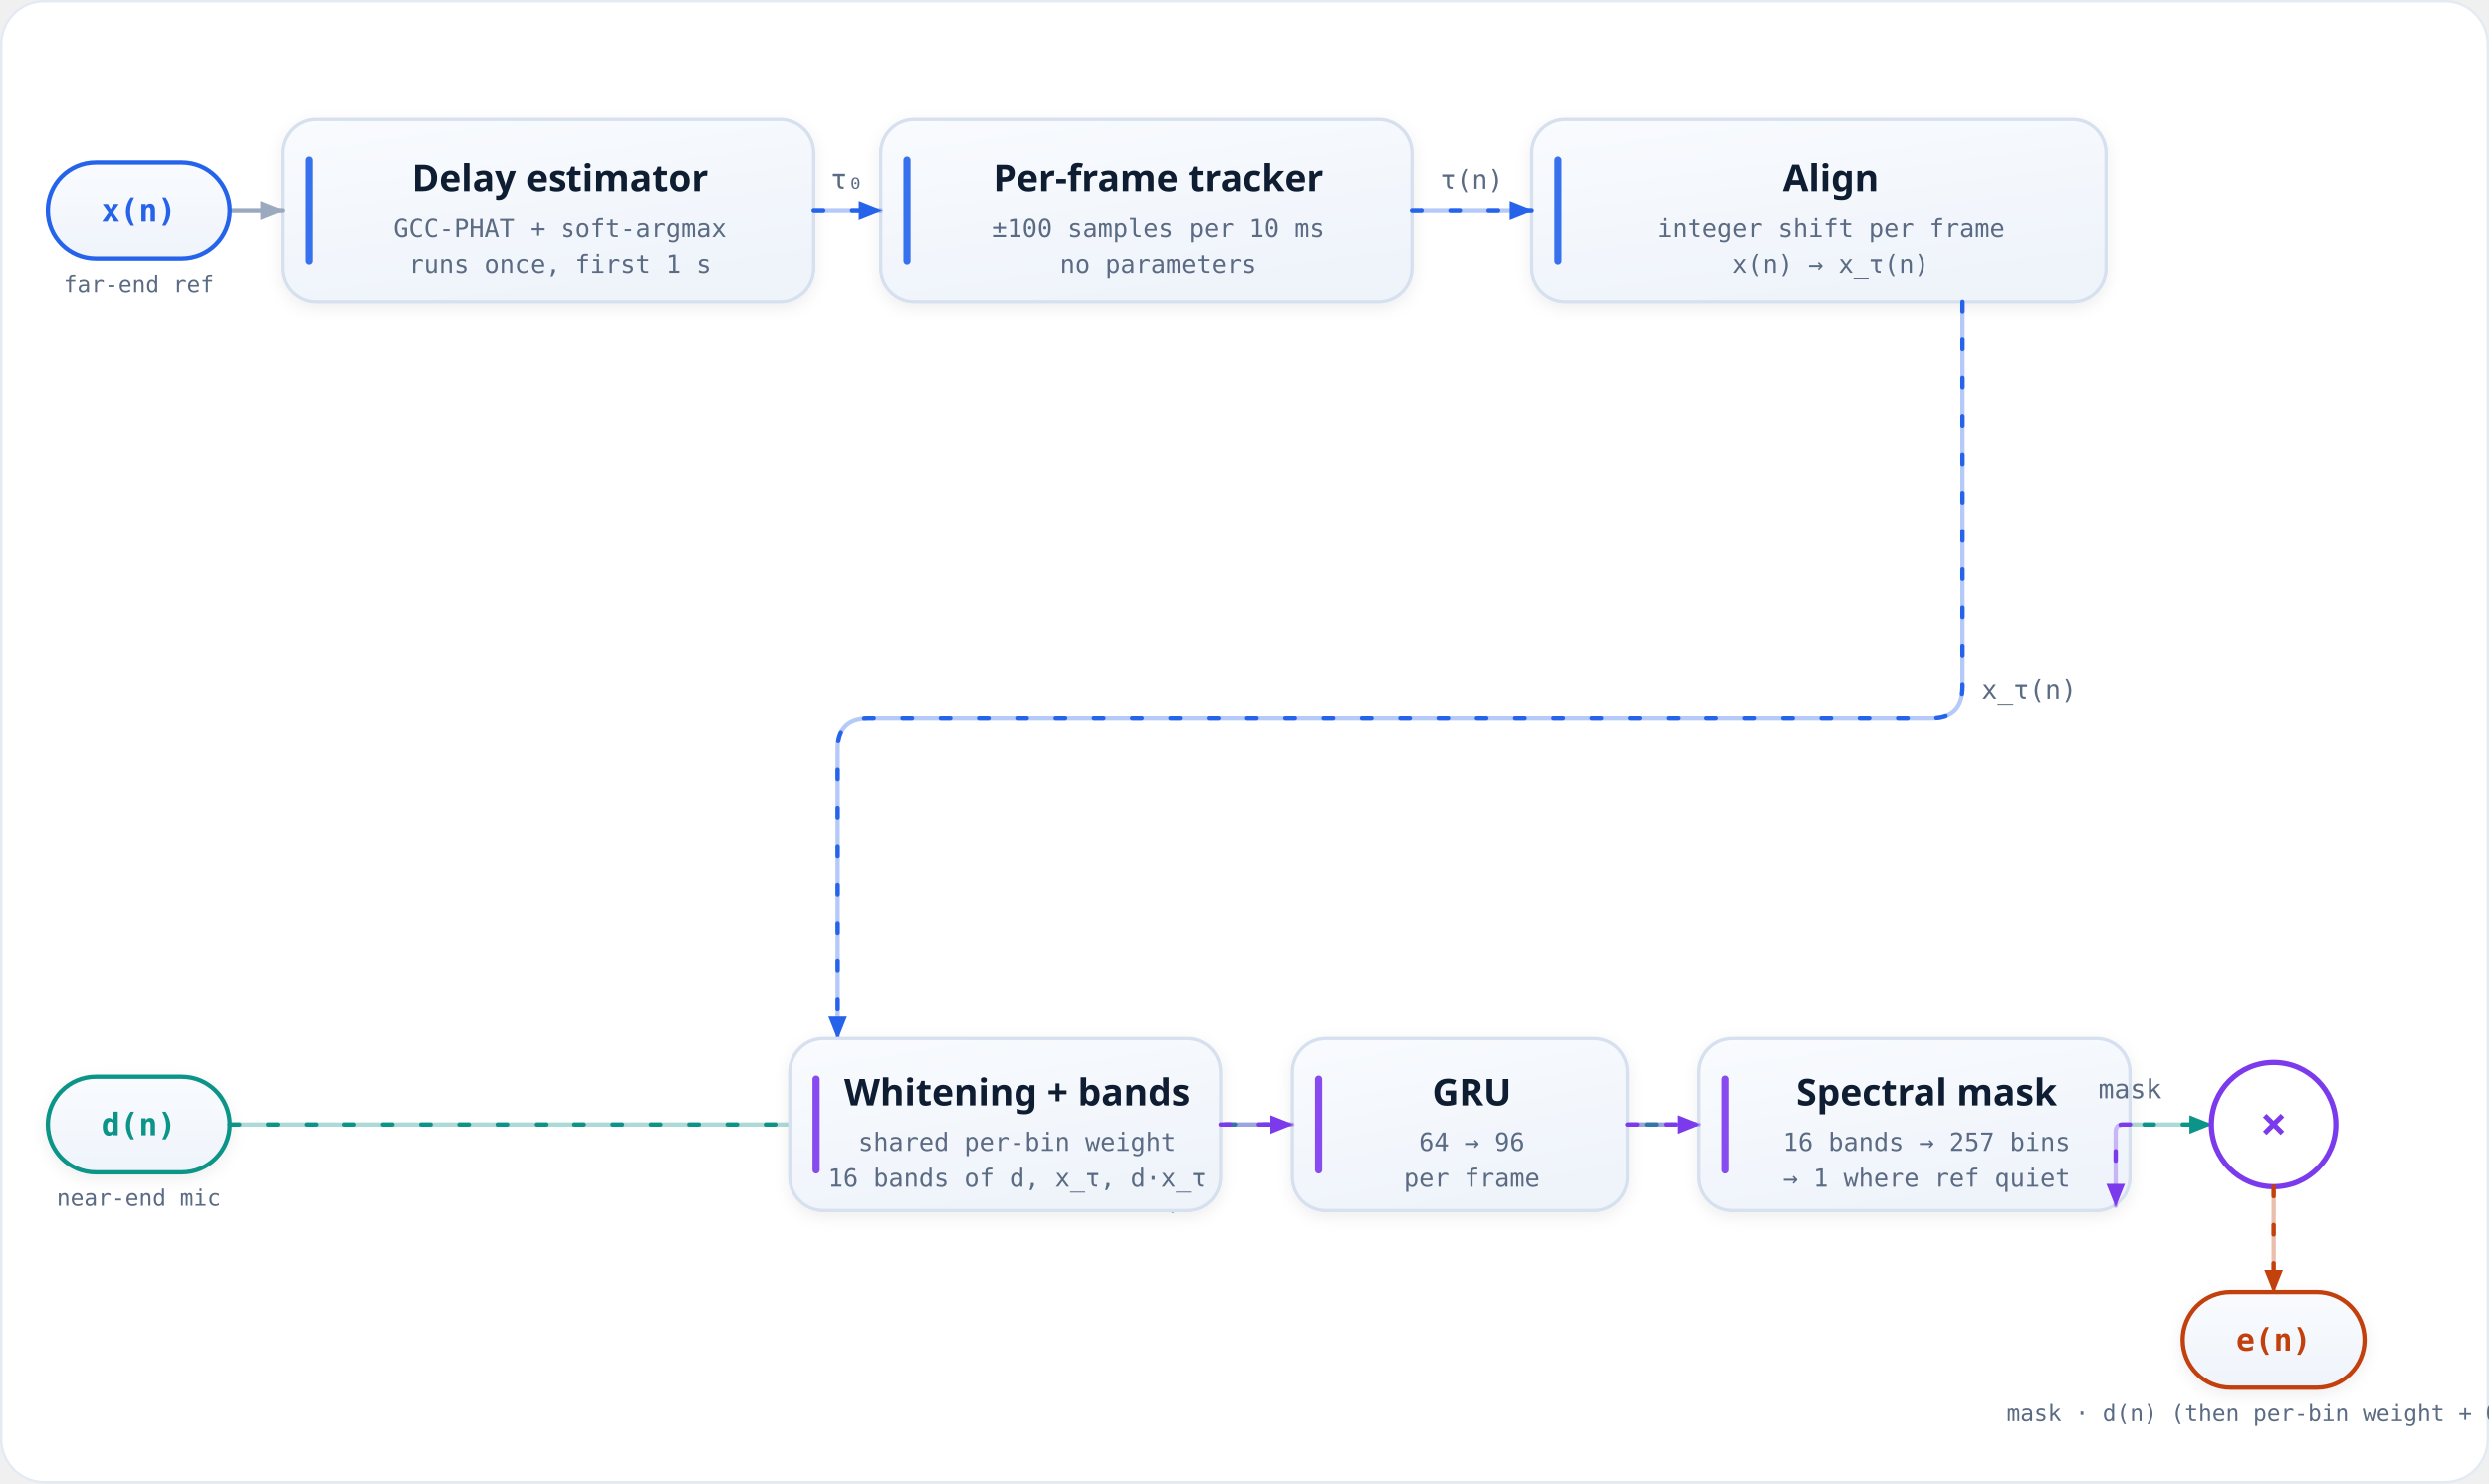
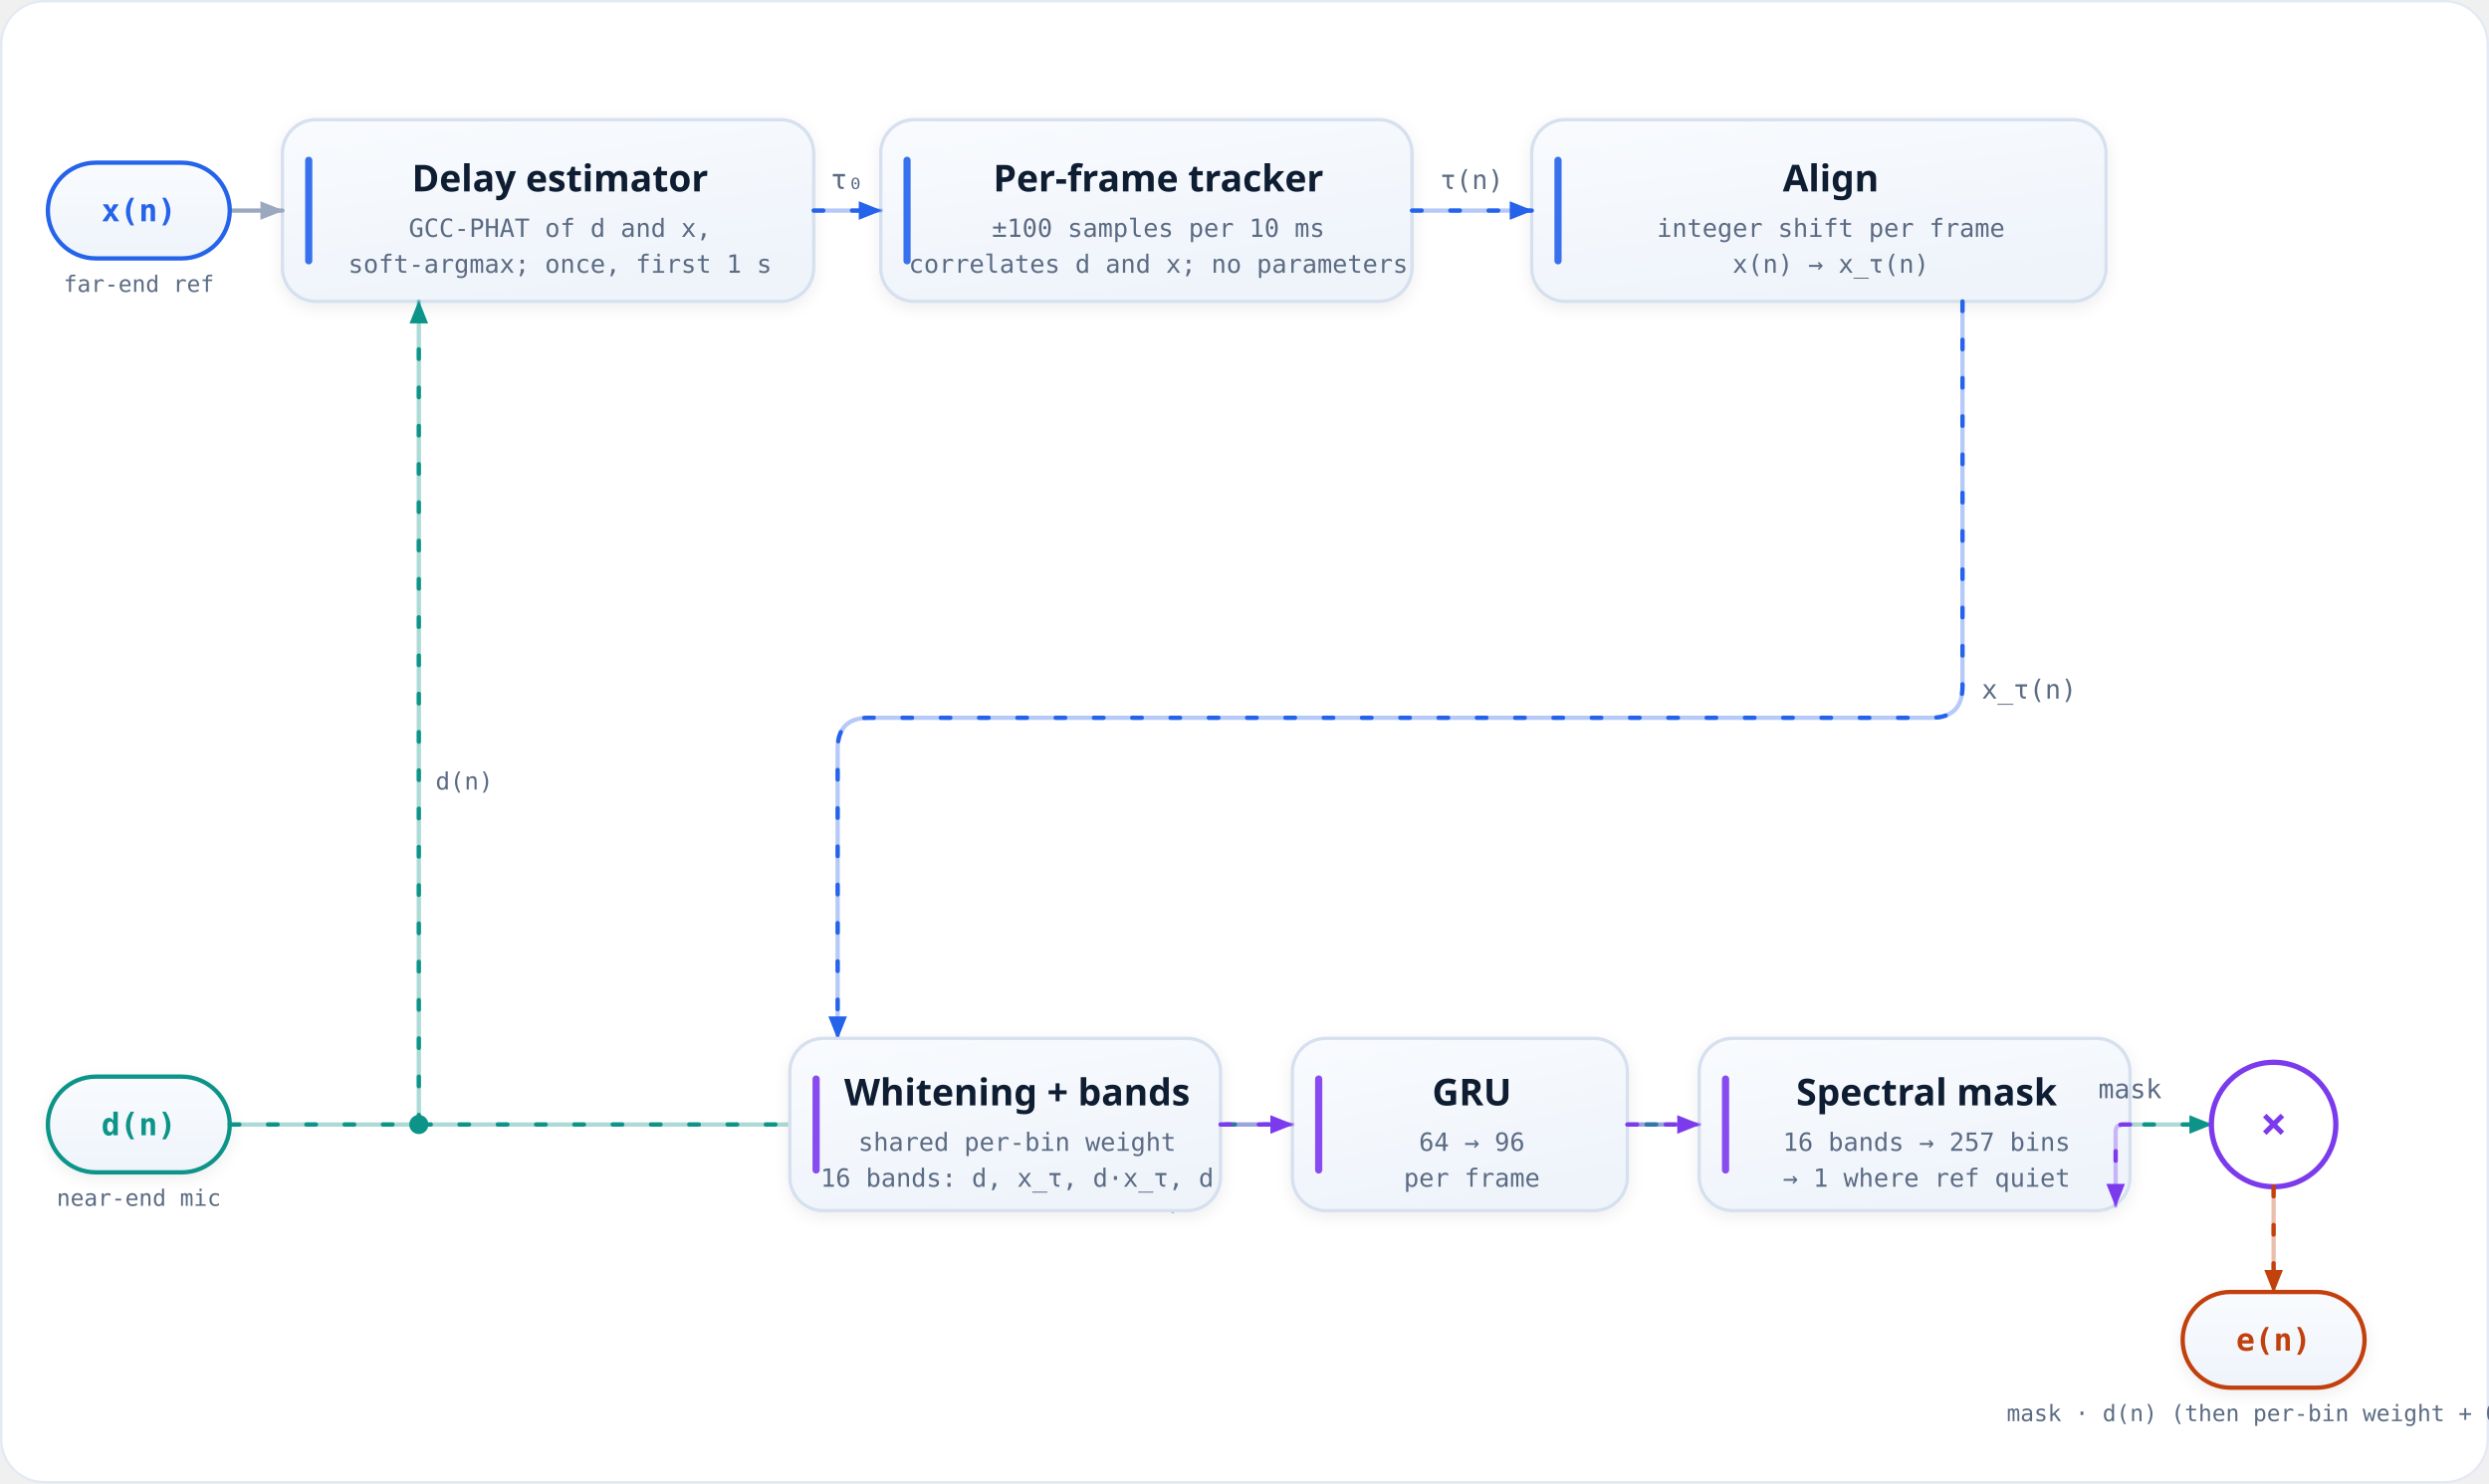
<svg xmlns="http://www.w3.org/2000/svg" viewBox="0 0 1040 620" width="1040" height="620" role="img" aria-label="ali_jaec architecture">
  <style>.flow{stroke-dasharray:4 12;animation:flow 1.5s linear infinite}@keyframes flow{from{stroke-dashoffset:0}to{stroke-dashoffset:-16}}@media (prefers-reduced-motion:reduce){.flow{animation:none;stroke-dasharray:none}}</style>
  <defs>
    <linearGradient id="card" x1="0" y1="0" x2="0.4" y2="1">
      <stop offset="0" stop-color="#f9fbfe" />
      <stop offset="1" stop-color="#eff4fb" />
    </linearGradient>
    <linearGradient id="pill" x1="0" y1="0" x2="0" y2="1">
      <stop offset="0" stop-color="#f9fbfe" />
      <stop offset="1" stop-color="#eff4fb" />
    </linearGradient>
    <marker id="a-ref" viewBox="0 0 10 10" refX="8.5" refY="5" markerWidth="6" markerHeight="6" orient="auto-start-reverse">
      <path d="M 0 1.4 L 9 5 L 0 8.6 z" fill="#2563eb" />
    </marker>
    <marker id="a-mic" viewBox="0 0 10 10" refX="8.5" refY="5" markerWidth="6" markerHeight="6" orient="auto-start-reverse">
      <path d="M 0 1.4 L 9 5 L 0 8.6 z" fill="#0d9488" />
    </marker>
    <marker id="a-mask" viewBox="0 0 10 10" refX="8.5" refY="5" markerWidth="6" markerHeight="6" orient="auto-start-reverse">
      <path d="M 0 1.4 L 9 5 L 0 8.6 z" fill="#7c3aed" />
    </marker>
    <marker id="a-out" viewBox="0 0 10 10" refX="8.5" refY="5" markerWidth="6" markerHeight="6" orient="auto-start-reverse">
      <path d="M 0 1.4 L 9 5 L 0 8.6 z" fill="#c2410c" />
    </marker>
    <marker id="a-wire" viewBox="0 0 10 10" refX="8.5" refY="5" markerWidth="6" markerHeight="6" orient="auto-start-reverse">
      <path d="M 0 1.4 L 9 5 L 0 8.6 z" fill="#9aa9be" />
    </marker>
    <filter id="soft" x="-20%" y="-20%" width="140%" height="140%">
      <feDropShadow dx="0" dy="2" stdDeviation="3.2" flood-color="#0b1a2e" flood-opacity="0.07" />
    </filter>
  </defs>
  <rect x="0.5" y="0.5" width="1039" height="619" rx="18" fill="#ffffff" stroke="#e4eaf3" />
  <g filter="url(#soft)">
    <rect x="118" y="50" width="222" height="76" rx="14" fill="url(#card)" stroke="#d6e0ee" stroke-width="1.4" />
    <line x1="129" y1="67" x2="129" y2="109" stroke="#2563eb" stroke-width="3" stroke-linecap="round" opacity="0.9" />
    <rect x="368" y="50" width="222" height="76" rx="14" fill="url(#card)" stroke="#d6e0ee" stroke-width="1.4" />
    <line x1="379" y1="67" x2="379" y2="109" stroke="#2563eb" stroke-width="3" stroke-linecap="round" opacity="0.9" />
    <rect x="640" y="50" width="240" height="76" rx="14" fill="url(#card)" stroke="#d6e0ee" stroke-width="1.4" />
    <line x1="651" y1="67" x2="651" y2="109" stroke="#2563eb" stroke-width="3" stroke-linecap="round" opacity="0.9" />
  </g>
  <text x="234" y="80" font-size="15.5" fill="#0e1d31" text-anchor="middle" font-weight="600" font-family="ui-sans-serif,-apple-system,'Segoe UI','Noto Sans',Helvetica,Arial,sans-serif">Delay estimator</text>
-   <text x="234" y="99" font-size="10.5" fill="#5b6b83" text-anchor="middle" font-weight="400" font-family="ui-monospace,'SF Mono',SFMono-Regular,Menlo,Consolas,monospace">GCC-PHAT + soft-argmax</text>
-   <text x="234" y="114" font-size="10.5" fill="#5b6b83" text-anchor="middle" font-weight="400" font-family="ui-monospace,'SF Mono',SFMono-Regular,Menlo,Consolas,monospace">runs once, first 1 s</text>
+   <text x="234" y="99" font-size="10.5" fill="#5b6b83" text-anchor="middle" font-weight="400" font-family="ui-monospace,'SF Mono',SFMono-Regular,Menlo,Consolas,monospace">GCC-PHAT of d and x,</text>
+   <text x="234" y="114" font-size="10.5" fill="#5b6b83" text-anchor="middle" font-weight="400" font-family="ui-monospace,'SF Mono',SFMono-Regular,Menlo,Consolas,monospace">soft-argmax; once, first 1 s</text>
  <text x="484" y="80" font-size="15.5" fill="#0e1d31" text-anchor="middle" font-weight="600" font-family="ui-sans-serif,-apple-system,'Segoe UI','Noto Sans',Helvetica,Arial,sans-serif">Per-frame tracker</text>
  <text x="484" y="99" font-size="10.5" fill="#5b6b83" text-anchor="middle" font-weight="400" font-family="ui-monospace,'SF Mono',SFMono-Regular,Menlo,Consolas,monospace">±100 samples per 10 ms</text>
-   <text x="484" y="114" font-size="10.5" fill="#5b6b83" text-anchor="middle" font-weight="400" font-family="ui-monospace,'SF Mono',SFMono-Regular,Menlo,Consolas,monospace">no parameters</text>
+   <text x="484" y="114" font-size="10.5" fill="#5b6b83" text-anchor="middle" font-weight="400" font-family="ui-monospace,'SF Mono',SFMono-Regular,Menlo,Consolas,monospace">correlates d and x; no parameters</text>
  <text x="765" y="80" font-size="15.5" fill="#0e1d31" text-anchor="middle" font-weight="600" font-family="ui-sans-serif,-apple-system,'Segoe UI','Noto Sans',Helvetica,Arial,sans-serif">Align</text>
  <text x="765" y="99" font-size="10.5" fill="#5b6b83" text-anchor="middle" font-weight="400" font-family="ui-monospace,'SF Mono',SFMono-Regular,Menlo,Consolas,monospace">integer shift per frame</text>
  <text x="765" y="114" font-size="10.5" fill="#5b6b83" text-anchor="middle" font-weight="400" font-family="ui-monospace,'SF Mono',SFMono-Regular,Menlo,Consolas,monospace">x(n) → x_τ(n)</text>
  <path d="M 96 88 L 118 88" fill="none" stroke="#9aa9be" stroke-width="1.8" stroke-linejoin="round" stroke-linecap="round" marker-end="url(#a-wire)" />
  <path d="M 340 88 L 368 88" fill="none" stroke="#2563eb" stroke-width="1.8" stroke-linejoin="round" stroke-linecap="round" opacity="0.34" />
  <path d="M 340 88 L 368 88" fill="none" stroke="#2563eb" stroke-width="1.8" stroke-linejoin="round" stroke-linecap="round" class="flow" marker-end="url(#a-ref)" />
  <path d="M 590 88 L 640 88" fill="none" stroke="#2563eb" stroke-width="1.8" stroke-linejoin="round" stroke-linecap="round" opacity="0.34" />
  <path d="M 590 88 L 640 88" fill="none" stroke="#2563eb" stroke-width="1.8" stroke-linejoin="round" stroke-linecap="round" class="flow" marker-end="url(#a-ref)" />
  <text x="354" y="79" font-size="11.5" fill="#5b6b83" text-anchor="middle" font-weight="400" font-family="ui-monospace,'SF Mono',SFMono-Regular,Menlo,Consolas,monospace">τ₀</text>
  <text x="615" y="79" font-size="11" fill="#5b6b83" text-anchor="middle" font-weight="400" font-family="ui-monospace,'SF Mono',SFMono-Regular,Menlo,Consolas,monospace">τ(n)</text>
  <path d="M 820 126 L 820.0 287.0 Q 820 300 807.0 300.0 L 363.0 300.0 Q 350 300 350.0 313.0 L 350 434" fill="none" stroke="#2563eb" stroke-width="1.8" stroke-linejoin="round" stroke-linecap="round" opacity="0.34" />
  <path d="M 820 126 L 820.0 287.0 Q 820 300 807.0 300.0 L 363.0 300.0 Q 350 300 350.0 313.0 L 350 434" fill="none" stroke="#2563eb" stroke-width="1.8" stroke-linejoin="round" stroke-linecap="round" class="flow" marker-end="url(#a-ref)" />
  <text x="828" y="292" font-size="11" fill="#5b6b83" text-anchor="start" font-weight="400" font-family="ui-monospace,'SF Mono',SFMono-Regular,Menlo,Consolas,monospace">x_τ(n)</text>
  <rect x="20.0" y="68.0" width="76" height="40" rx="20" fill="url(#pill)" stroke="#2563eb" stroke-width="1.8" />
  <text x="58" y="92.5" font-size="13" fill="#2563eb" text-anchor="middle" font-weight="600" font-family="ui-monospace,'SF Mono',SFMono-Regular,Menlo,Consolas,monospace">x(n)</text>
+   <path d="M 175 470 L 175 126" fill="none" stroke="#0d9488" stroke-width="1.8" stroke-linejoin="round" stroke-linecap="round" opacity="0.34" />
+   <path d="M 175 470 L 175 126" fill="none" stroke="#0d9488" stroke-width="1.8" stroke-linejoin="round" stroke-linecap="round" class="flow" marker-end="url(#a-mic)" />
+   <circle cx="175" cy="470" r="4" fill="#0d9488" />
+   <text x="182" y="330" font-size="10" fill="#5b6b83" text-anchor="start" font-weight="400" font-family="ui-monospace,'SF Mono',SFMono-Regular,Menlo,Consolas,monospace">d(n)</text>
  <text x="58" y="122" font-size="9.5" fill="#5b6b83" text-anchor="middle" font-weight="400" font-family="ui-monospace,'SF Mono',SFMono-Regular,Menlo,Consolas,monospace">far-end ref</text>
  <g filter="url(#soft)">
    <rect x="20.0" y="450.0" width="76" height="40" rx="20" fill="url(#pill)" stroke="#0d9488" stroke-width="1.8" />
    <text x="58" y="474.5" font-size="13" fill="#0d9488" text-anchor="middle" font-weight="600" font-family="ui-monospace,'SF Mono',SFMono-Regular,Menlo,Consolas,monospace">d(n)</text>
  </g>
  <text x="58" y="504" font-size="9.5" fill="#5b6b83" text-anchor="middle" font-weight="400" font-family="ui-monospace,'SF Mono',SFMono-Regular,Menlo,Consolas,monospace">near-end mic</text>
  <path d="M 96 470 L 924 470" fill="none" stroke="#0d9488" stroke-width="1.8" stroke-linejoin="round" stroke-linecap="round" opacity="0.34" />
  <path d="M 96 470 L 924 470" fill="none" stroke="#0d9488" stroke-width="1.8" stroke-linejoin="round" stroke-linecap="round" class="flow" marker-end="url(#a-mic)" />
  <path d="M 490 470 L 490 506" fill="none" stroke="#0d9488" stroke-width="1.8" stroke-linejoin="round" stroke-linecap="round" opacity="0.34" />
  <path d="M 490 470 L 490 506" fill="none" stroke="#0d9488" stroke-width="1.8" stroke-linejoin="round" stroke-linecap="round" class="flow" marker-end="url(#a-mic)" />
  <circle cx="490.0" cy="470" r="4" fill="#0d9488" />
  <g filter="url(#soft)">
    <rect x="330" y="434" width="180" height="72" rx="14" fill="url(#card)" stroke="#d6e0ee" stroke-width="1.4" />
    <line x1="341" y1="451" x2="341" y2="489" stroke="#7c3aed" stroke-width="3" stroke-linecap="round" opacity="0.9" />
    <rect x="540" y="434" width="140" height="72" rx="14" fill="url(#card)" stroke="#d6e0ee" stroke-width="1.4" />
    <line x1="551" y1="451" x2="551" y2="489" stroke="#7c3aed" stroke-width="3" stroke-linecap="round" opacity="0.9" />
    <rect x="710" y="434" width="180" height="72" rx="14" fill="url(#card)" stroke="#d6e0ee" stroke-width="1.4" />
    <line x1="721" y1="451" x2="721" y2="489" stroke="#7c3aed" stroke-width="3" stroke-linecap="round" opacity="0.9" />
  </g>
  <text x="425" y="462" font-size="15.5" fill="#0e1d31" text-anchor="middle" font-weight="600" font-family="ui-sans-serif,-apple-system,'Segoe UI','Noto Sans',Helvetica,Arial,sans-serif">Whitening + bands</text>
  <text x="425" y="481" font-size="10.5" fill="#5b6b83" text-anchor="middle" font-weight="400" font-family="ui-monospace,'SF Mono',SFMono-Regular,Menlo,Consolas,monospace">shared per-bin weight</text>
-   <text x="425" y="496" font-size="10.5" fill="#5b6b83" text-anchor="middle" font-weight="400" font-family="ui-monospace,'SF Mono',SFMono-Regular,Menlo,Consolas,monospace">16 bands of d, x_τ, d·x_τ</text>
+   <text x="425" y="496" font-size="10.5" fill="#5b6b83" text-anchor="middle" font-weight="400" font-family="ui-monospace,'SF Mono',SFMono-Regular,Menlo,Consolas,monospace">16 bands: d, x_τ, d·x_τ, d</text>
  <text x="615" y="462" font-size="15.5" fill="#0e1d31" text-anchor="middle" font-weight="600" font-family="ui-sans-serif,-apple-system,'Segoe UI','Noto Sans',Helvetica,Arial,sans-serif">GRU</text>
  <text x="615" y="481" font-size="10.5" fill="#5b6b83" text-anchor="middle" font-weight="400" font-family="ui-monospace,'SF Mono',SFMono-Regular,Menlo,Consolas,monospace">64 → 96</text>
  <text x="615" y="496" font-size="10.5" fill="#5b6b83" text-anchor="middle" font-weight="400" font-family="ui-monospace,'SF Mono',SFMono-Regular,Menlo,Consolas,monospace">per frame</text>
  <text x="805" y="462" font-size="15.5" fill="#0e1d31" text-anchor="middle" font-weight="600" font-family="ui-sans-serif,-apple-system,'Segoe UI','Noto Sans',Helvetica,Arial,sans-serif">Spectral mask</text>
  <text x="805" y="481" font-size="10.5" fill="#5b6b83" text-anchor="middle" font-weight="400" font-family="ui-monospace,'SF Mono',SFMono-Regular,Menlo,Consolas,monospace">16 bands → 257 bins</text>
  <text x="805" y="496" font-size="10.5" fill="#5b6b83" text-anchor="middle" font-weight="400" font-family="ui-monospace,'SF Mono',SFMono-Regular,Menlo,Consolas,monospace">→ 1 where ref quiet</text>
  <path d="M 510 470 L 540 470" fill="none" stroke="#7c3aed" stroke-width="1.8" stroke-linejoin="round" stroke-linecap="round" opacity="0.34" />
  <path d="M 510 470 L 540 470" fill="none" stroke="#7c3aed" stroke-width="1.8" stroke-linejoin="round" stroke-linecap="round" class="flow" marker-end="url(#a-mask)" />
  <path d="M 680 470 L 710 470" fill="none" stroke="#7c3aed" stroke-width="1.8" stroke-linejoin="round" stroke-linecap="round" opacity="0.34" />
  <path d="M 680 470 L 710 470" fill="none" stroke="#7c3aed" stroke-width="1.8" stroke-linejoin="round" stroke-linecap="round" class="flow" marker-end="url(#a-mask)" />
  <path d="M 890 470 L 887.0 470.0 Q 884 470 884.0 473.0 L 884 504" fill="none" stroke="#7c3aed" stroke-width="1.8" stroke-linejoin="round" stroke-linecap="round" opacity="0.34" />
  <path d="M 890 470 L 887.0 470.0 Q 884 470 884.0 473.0 L 884 504" fill="none" stroke="#7c3aed" stroke-width="1.8" stroke-linejoin="round" stroke-linecap="round" class="flow" marker-end="url(#a-mask)" />
  <text x="890" y="459" font-size="11" fill="#5b6b83" text-anchor="middle" font-weight="400" font-family="ui-monospace,'SF Mono',SFMono-Regular,Menlo,Consolas,monospace">mask</text>
  <circle cx="950" cy="470" r="26" fill="#ffffff" stroke="#7c3aed" stroke-width="2.2" />
  <text x="950" y="477" font-size="20" fill="#7c3aed" text-anchor="middle" font-weight="600" font-family="ui-sans-serif,-apple-system,'Segoe UI','Noto Sans',Helvetica,Arial,sans-serif">×</text>
  <path d="M 950 496 L 950 540" fill="none" stroke="#c2410c" stroke-width="1.8" stroke-linejoin="round" stroke-linecap="round" opacity="0.34" />
  <path d="M 950 496 L 950 540" fill="none" stroke="#c2410c" stroke-width="1.8" stroke-linejoin="round" stroke-linecap="round" class="flow" marker-end="url(#a-out)" />
  <g filter="url(#soft)">
    <rect x="912.0" y="540.0" width="76" height="40" rx="20" fill="url(#pill)" stroke="#c2410c" stroke-width="1.8" />
    <text x="950" y="564.5" font-size="13" fill="#c2410c" text-anchor="middle" font-weight="600" font-family="ui-monospace,'SF Mono',SFMono-Regular,Menlo,Consolas,monospace">e(n)</text>
  </g>
  <text x="950" y="594" font-size="9.5" fill="#5b6b83" text-anchor="middle" font-weight="400" font-family="ui-monospace,'SF Mono',SFMono-Regular,Menlo,Consolas,monospace">mask · d(n)  (then per-bin weight + OLA)</text>
</svg>
